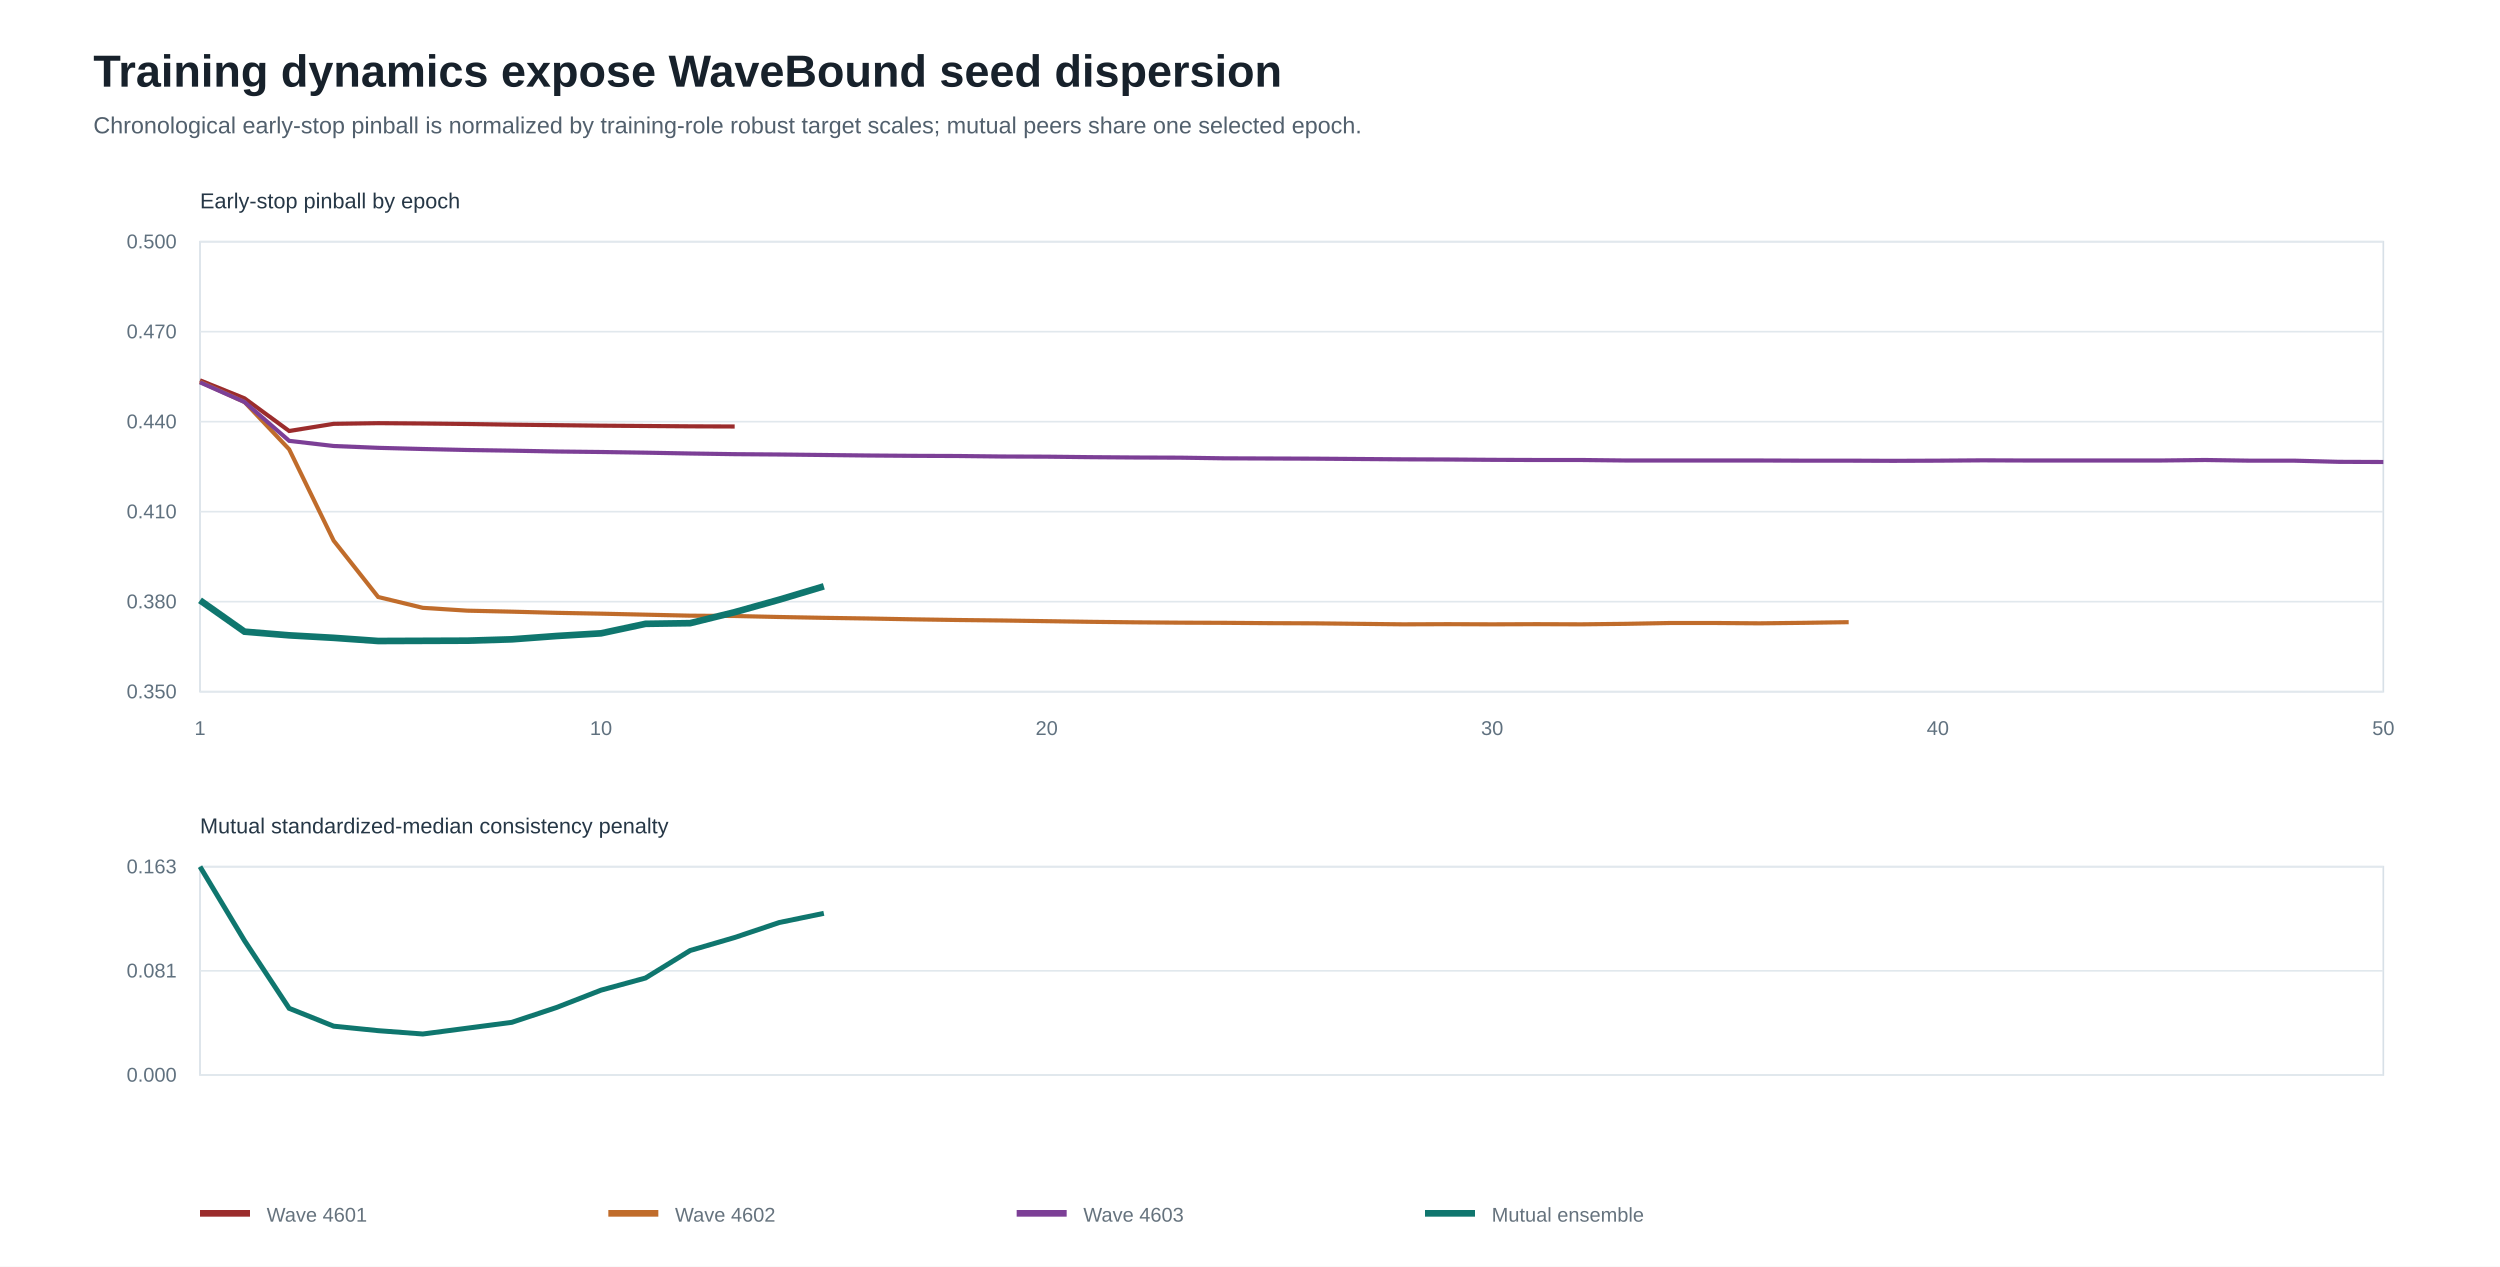
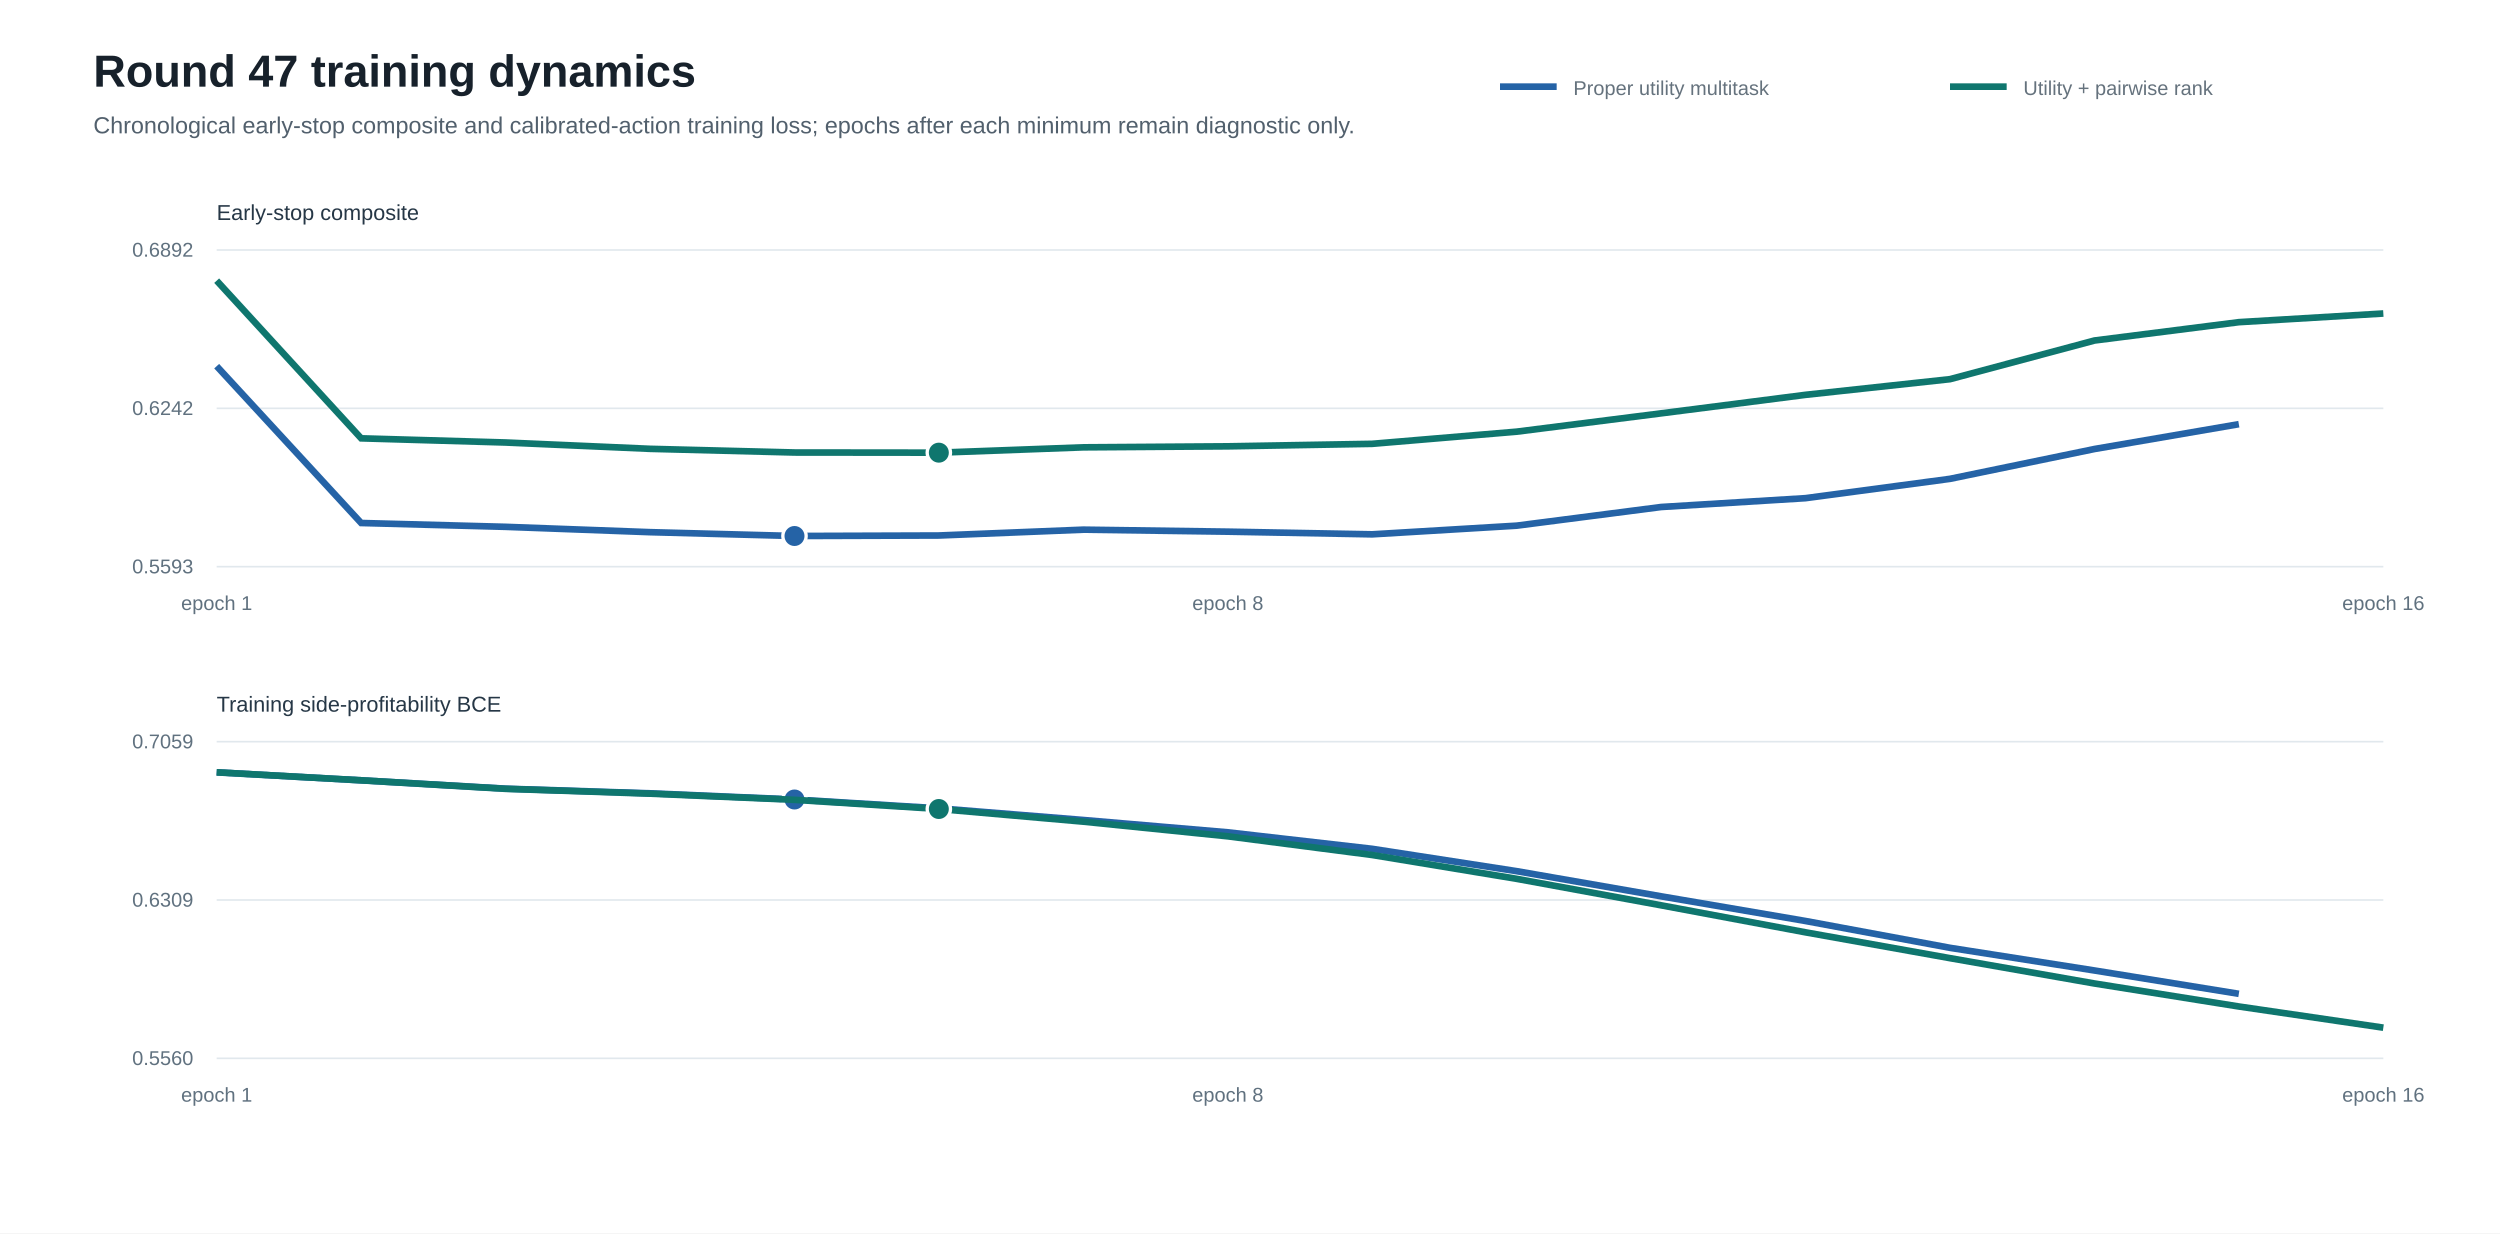
- <svg xmlns="http://www.w3.org/2000/svg" width="1500" height="760" viewBox="0 0 1500 760" role="img" aria-labelledby="title desc">
+ <svg xmlns="http://www.w3.org/2000/svg" width="1500" height="740" viewBox="0 0 1500 740" role="img" aria-labelledby="title desc">
  <rect width="100%" height="100%" fill="#ffffff" />
  <style>text{font-family:"Segoe UI",Arial,sans-serif;letter-spacing:0}.title{font-size:27px;font-weight:700;fill:#17212b}.subtitle{font-size:14px;fill:#52606d}.label{font-size:13px;fill:#263746}.axis{font-size:12px;fill:#60717f}.value{font-size:12px;font-weight:650;fill:#263746}.note{font-size:12px;fill:#65727d}.grid{stroke:#e1e8ed;stroke-width:1}.zero{stroke:#526674;stroke-width:2;stroke-dasharray:6 5}</style>
-   <text x="56" y="52" class="title">Training dynamics expose WaveBound seed dispersion</text>
-   <text x="56" y="80" class="subtitle">Chronological early-stop pinball is normalized by training-role robust target scales; mutual peers share one selected epoch.</text>
-   <text x="120" y="125" class="label">Early-stop pinball by epoch</text>
-   <rect x="120" y="145" width="1310" height="270" fill="#ffffff" stroke="#d8e0e7" />
-   <line x1="120" y1="415.0" x2="1430" y2="415.0" class="grid" />
-   <text x="106" y="419.0" text-anchor="end" class="axis">0.350</text>
-   <line x1="120" y1="361.0" x2="1430" y2="361.0" class="grid" />
-   <text x="106" y="365.0" text-anchor="end" class="axis">0.380</text>
-   <line x1="120" y1="307.0" x2="1430" y2="307.0" class="grid" />
-   <text x="106" y="311.0" text-anchor="end" class="axis">0.410</text>
-   <line x1="120" y1="253.0" x2="1430" y2="253.0" class="grid" />
-   <text x="106" y="257.0" text-anchor="end" class="axis">0.440</text>
-   <line x1="120" y1="199.0" x2="1430" y2="199.0" class="grid" />
-   <text x="106" y="203.0" text-anchor="end" class="axis">0.470</text>
-   <line x1="120" y1="145.0" x2="1430" y2="145.0" class="grid" />
-   <text x="106" y="149.0" text-anchor="end" class="axis">0.500</text>
-   <polyline points="120.0,228.2 146.7,239.0 173.5,258.6 200.2,254.3 226.9,253.9 253.7,254.1 280.4,254.4 307.1,254.8 333.9,255.1 360.6,255.4 387.3,255.6 414.1,255.8 440.8,255.9" fill="none" stroke="#9b2c2c" stroke-width="2.5" />
-   <polyline points="120.0,229.1 146.7,241.2 173.5,269.6 200.2,324.4 226.9,358.2 253.7,364.7 280.4,366.4 307.1,367.0 333.9,367.7 360.6,368.2 387.3,368.8 414.1,369.4 440.8,369.6 467.6,370.2 494.3,370.7 521.0,371.1 547.8,371.6 574.5,372.0 601.2,372.3 628.0,372.7 654.7,373.1 681.4,373.4 708.2,373.6 734.9,373.7 761.6,373.9 788.4,374.0 815.1,374.3 841.8,374.6 868.6,374.5 895.3,374.6 922.0,374.5 948.8,374.6 975.5,374.3 1002.2,373.8 1029.0,373.8 1055.7,374.0 1082.4,373.7 1109.2,373.3" fill="none" stroke="#c06c2b" stroke-width="2.5" />
-   <polyline points="120.0,229.4 146.7,241.2 173.5,264.5 200.2,267.6 226.9,268.7 253.7,269.4 280.4,270.0 307.1,270.4 333.9,270.9 360.6,271.2 387.3,271.6 414.1,272.1 440.8,272.5 467.6,272.7 494.3,273.0 521.0,273.3 547.8,273.5 574.5,273.6 601.2,273.9 628.0,274.0 654.7,274.3 681.4,274.5 708.2,274.6 734.9,275.0 761.6,275.1 788.4,275.2 815.1,275.4 841.8,275.6 868.6,275.7 895.3,275.9 922.0,276.0 948.8,276.0 975.5,276.3 1002.2,276.3 1029.0,276.3 1055.7,276.3 1082.4,276.4 1109.2,276.4 1135.9,276.5 1162.7,276.4 1189.4,276.2 1216.1,276.3 1242.9,276.3 1269.6,276.3 1296.3,276.3 1323.1,276.0 1349.8,276.4 1376.5,276.4 1403.3,277.1 1430.0,277.2" fill="none" stroke="#7c3f96" stroke-width="2.5" />
-   <polyline points="120.0,360.2 146.7,379.0 173.5,381.2 200.2,382.7 226.9,384.6 253.7,384.5 280.4,384.4 307.1,383.6 333.9,381.6 360.6,380.0 387.3,374.3 414.1,373.9 440.8,367.3 467.6,359.8 494.3,351.8" fill="none" stroke="#0f766e" stroke-width="4" />
-   <text x="120.0" y="441" text-anchor="middle" class="axis">1</text>
-   <text x="360.6" y="441" text-anchor="middle" class="axis">10</text>
-   <text x="628.0" y="441" text-anchor="middle" class="axis">20</text>
-   <text x="895.3" y="441" text-anchor="middle" class="axis">30</text>
-   <text x="1162.7" y="441" text-anchor="middle" class="axis">40</text>
-   <text x="1430.0" y="441" text-anchor="middle" class="axis">50</text>
-   <text x="120" y="500" class="label">Mutual standardized-median consistency penalty</text>
-   <rect x="120" y="520" width="1310" height="125" fill="#ffffff" stroke="#d8e0e7" />
-   <line x1="120" y1="645.0" x2="1430" y2="645.0" class="grid" />
-   <text x="106" y="649.0" text-anchor="end" class="axis">0.000</text>
-   <line x1="120" y1="582.5" x2="1430" y2="582.5" class="grid" />
-   <text x="106" y="586.5" text-anchor="end" class="axis">0.081</text>
-   <line x1="120" y1="520.0" x2="1430" y2="520.0" class="grid" />
-   <text x="106" y="524.0" text-anchor="end" class="axis">0.163</text>
-   <polyline points="120.0,520.0 146.7,564.4 173.5,605.0 200.2,615.7 226.9,618.4 253.7,620.4 280.4,616.9 307.1,613.4 333.9,604.5 360.6,594.1 387.3,586.8 414.1,570.3 440.8,562.5 467.6,553.5 494.3,548.0" fill="none" stroke="#0f766e" stroke-width="3" />
-   <line x1="120" y1="728" x2="150" y2="728" stroke="#9b2c2c" stroke-width="4" />
-   <text x="160" y="733" class="note">Wave 4601</text>
-   <line x1="365" y1="728" x2="395" y2="728" stroke="#c06c2b" stroke-width="4" />
-   <text x="405" y="733" class="note">Wave 4602</text>
-   <line x1="610" y1="728" x2="640" y2="728" stroke="#7c3f96" stroke-width="4" />
-   <text x="650" y="733" class="note">Wave 4603</text>
-   <line x1="855" y1="728" x2="885" y2="728" stroke="#0f766e" stroke-width="4" />
-   <text x="895" y="733" class="note">Mutual ensemble</text>
+   <text x="56" y="52" class="title">Round 47 training dynamics</text>
+   <text x="56" y="80" class="subtitle">Chronological early-stop composite and calibrated-action training loss; epochs after each minimum remain diagnostic only.</text>
+   <text x="130" y="132" class="label">Early-stop composite</text>
+   <line x1="130" y1="340.0" x2="1430" y2="340.0" class="grid" />
+   <text x="116" y="344.0" text-anchor="end" class="axis">0.5593</text>
+   <line x1="130" y1="245.0" x2="1430" y2="245.0" class="grid" />
+   <text x="116" y="249.0" text-anchor="end" class="axis">0.6242</text>
+   <line x1="130" y1="150.0" x2="1430" y2="150.0" class="grid" />
+   <text x="116" y="154.0" text-anchor="end" class="axis">0.6892</text>
+   <polyline points="130.0,219.7 216.7,313.8 303.3,316.1 390.0,319.3 476.7,321.6 563.3,321.3 650.0,317.8 736.7,319.0 823.3,320.6 910.0,315.4 996.7,304.2 1083.3,298.9 1170.0,287.3 1256.7,269.4 1343.3,254.5" fill="none" stroke="#2563a6" stroke-width="4" />
+   <circle cx="476.7" cy="321.6" r="7" fill="#2563a6" stroke="#ffffff" stroke-width="2" />
+   <polyline points="130.0,168.4 216.7,263.0 303.3,265.5 390.0,269.3 476.7,271.5 563.3,271.6 650.0,268.4 736.7,267.8 823.3,266.3 910.0,259.0 996.7,248.0 1083.3,236.9 1170.0,227.5 1256.7,204.3 1343.3,193.3 1430.0,188.1" fill="none" stroke="#0f766e" stroke-width="4" />
+   <circle cx="563.3" cy="271.6" r="7" fill="#0f766e" stroke="#ffffff" stroke-width="2" />
+   <text x="130.0" y="366" text-anchor="middle" class="axis">epoch 1</text>
+   <text x="736.7" y="366" text-anchor="middle" class="axis">epoch 8</text>
+   <text x="1430.0" y="366" text-anchor="middle" class="axis">epoch 16</text>
+   <text x="130" y="427" class="label">Training side-profitability BCE</text>
+   <line x1="130" y1="635.0" x2="1430" y2="635.0" class="grid" />
+   <text x="116" y="639.0" text-anchor="end" class="axis">0.5560</text>
+   <line x1="130" y1="540.0" x2="1430" y2="540.0" class="grid" />
+   <text x="116" y="544.0" text-anchor="end" class="axis">0.6309</text>
+   <line x1="130" y1="445.0" x2="1430" y2="445.0" class="grid" />
+   <text x="116" y="449.0" text-anchor="end" class="axis">0.7059</text>
+   <polyline points="130.0,463.4 216.7,468.2 303.3,473.2 390.0,476.0 476.7,479.7 563.3,485.0 650.0,492.0 736.7,499.4 823.3,509.3 910.0,522.7 996.7,537.8 1083.3,552.6 1170.0,568.7 1256.7,582.3 1343.3,596.3" fill="none" stroke="#2563a6" stroke-width="4" />
+   <circle cx="476.7" cy="479.7" r="7" fill="#2563a6" stroke="#ffffff" stroke-width="2" />
+   <polyline points="130.0,463.4 216.7,468.2 303.3,473.3 390.0,476.2 476.7,479.9 563.3,485.4 650.0,493.0 736.7,501.8 823.3,513.0 910.0,527.3 996.7,543.2 1083.3,559.4 1170.0,574.9 1256.7,590.1 1343.3,603.9 1430.0,616.6" fill="none" stroke="#0f766e" stroke-width="4" />
+   <circle cx="563.3" cy="485.4" r="7" fill="#0f766e" stroke="#ffffff" stroke-width="2" />
+   <text x="130.0" y="661" text-anchor="middle" class="axis">epoch 1</text>
+   <text x="736.7" y="661" text-anchor="middle" class="axis">epoch 8</text>
+   <text x="1430.0" y="661" text-anchor="middle" class="axis">epoch 16</text>
+   <line x1="900" y1="52" x2="934" y2="52" stroke="#2563a6" stroke-width="4" />
+   <text x="944" y="57" class="note">Proper utility multitask</text>
+   <line x1="1170" y1="52" x2="1204" y2="52" stroke="#0f766e" stroke-width="4" />
+   <text x="1214" y="57" class="note">Utility + pairwise rank</text>
</svg>
